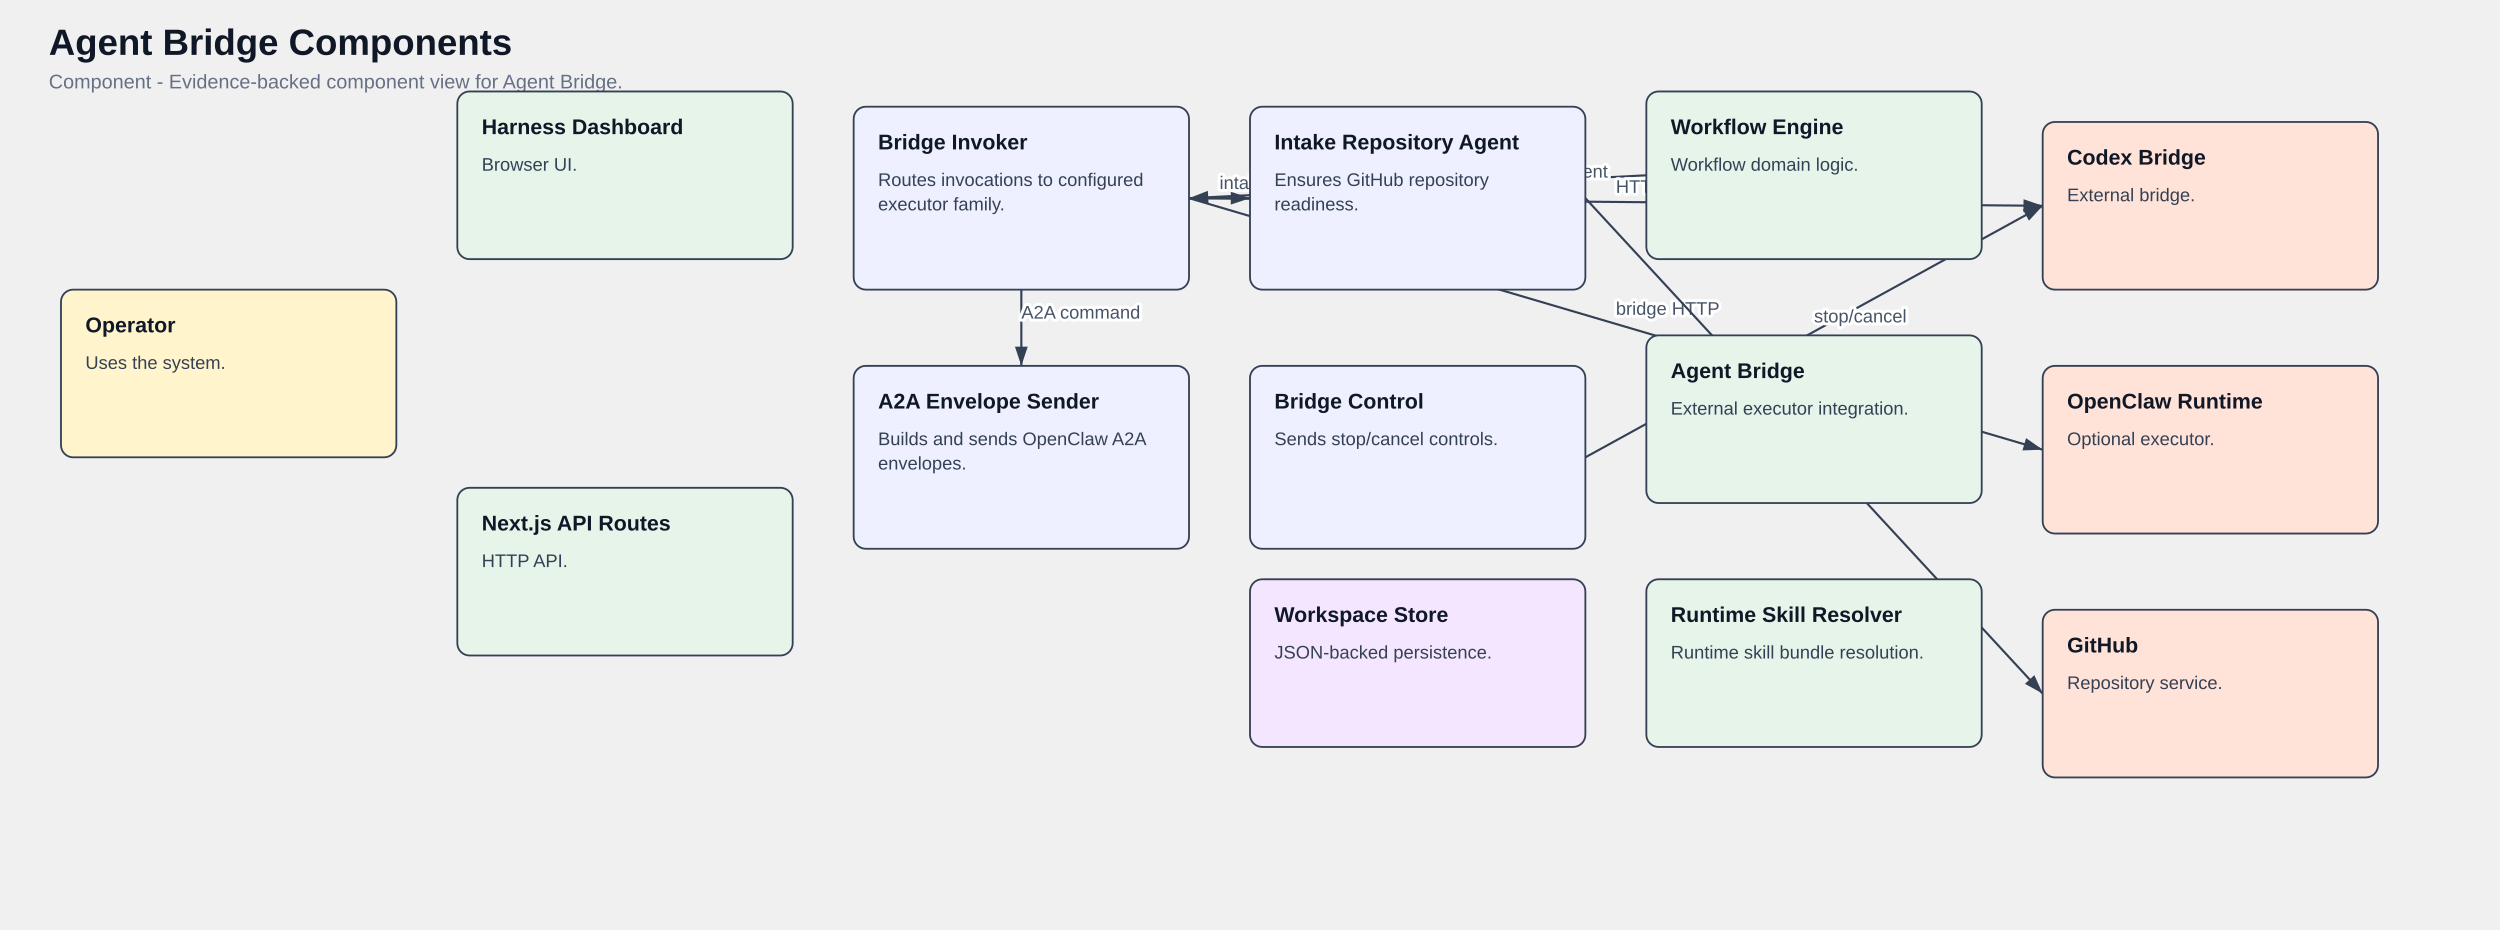
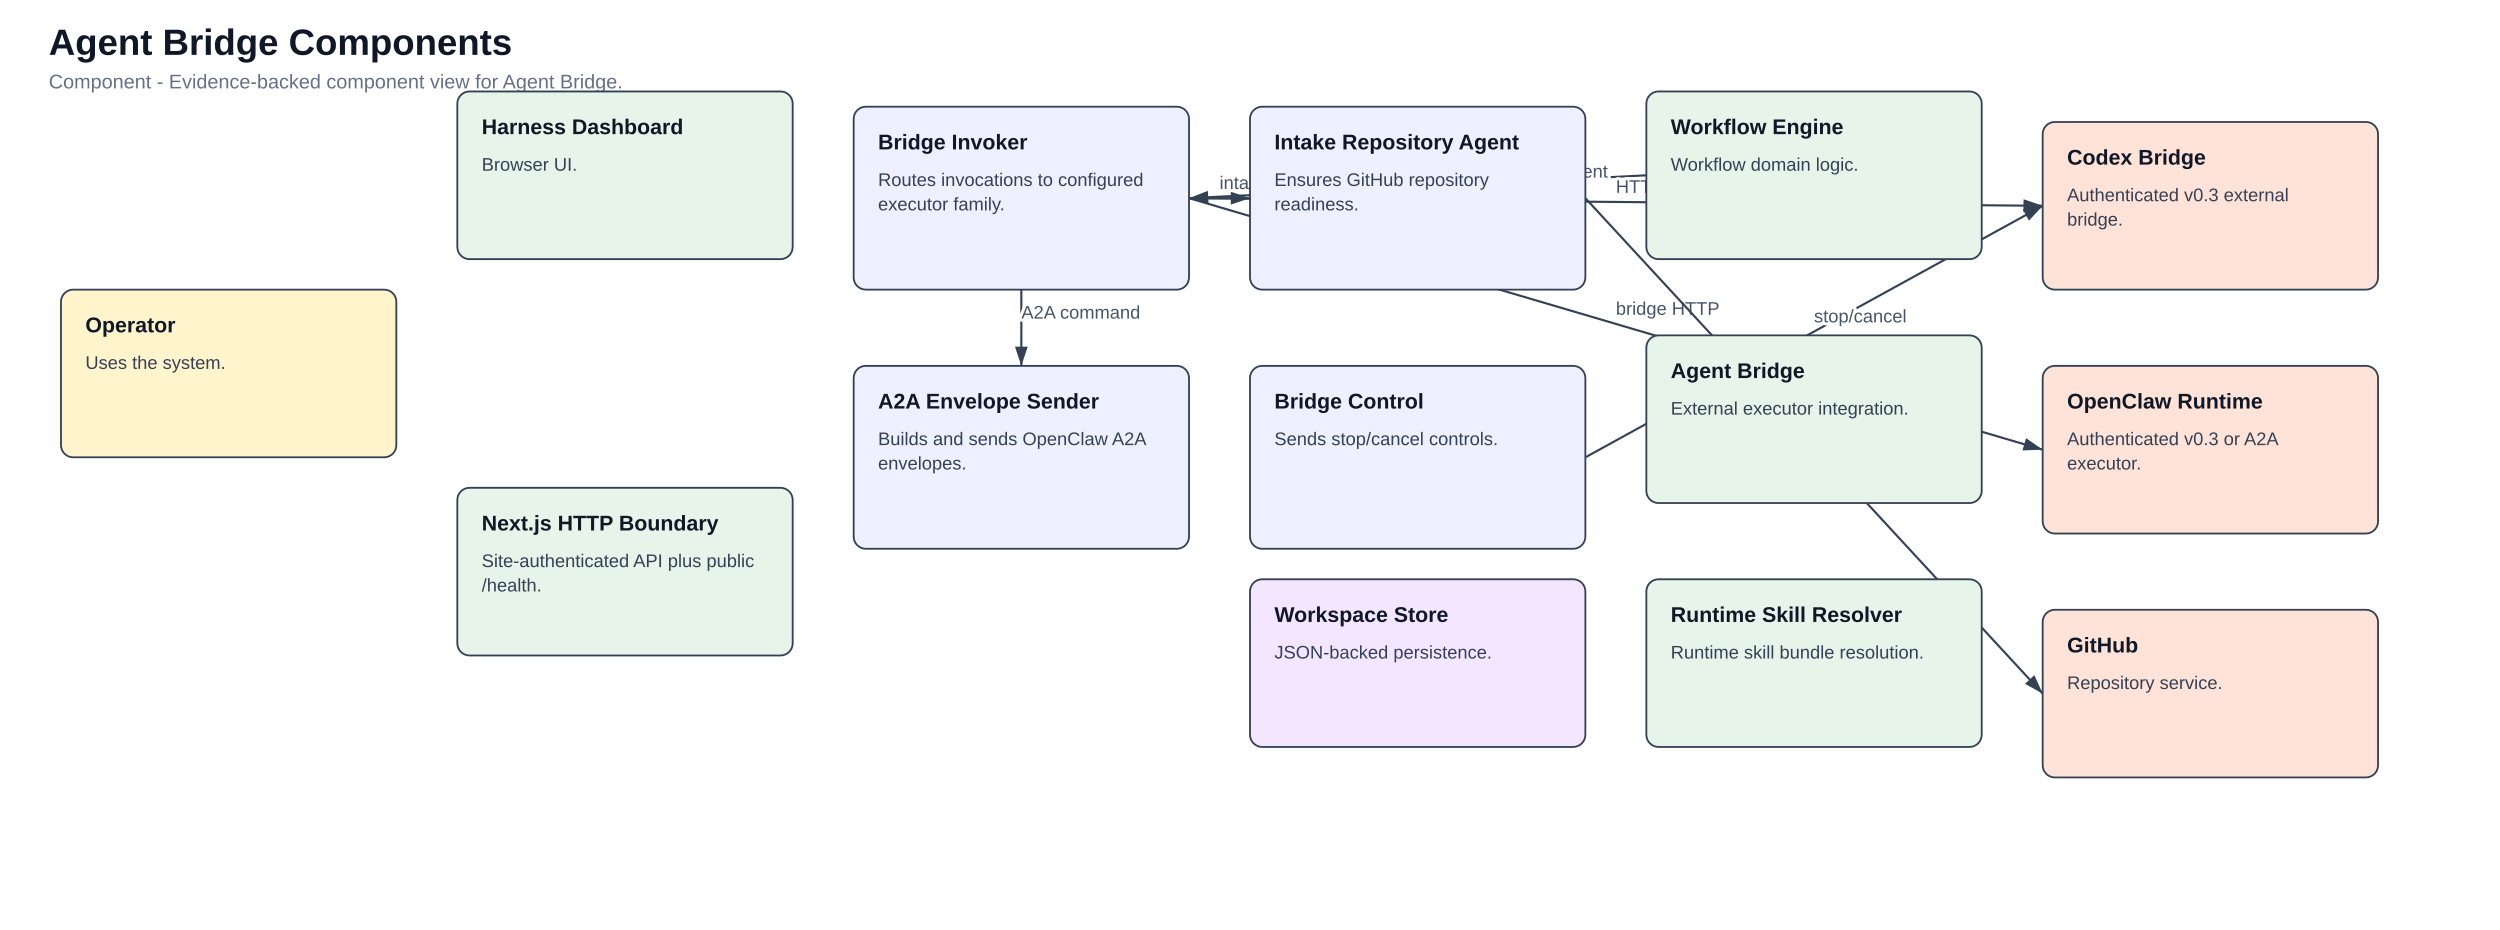
<svg xmlns="http://www.w3.org/2000/svg" width="1640" height="610" viewBox="0 0 1640 610" role="img" aria-labelledby="title desc">
  <defs>
    <marker id="arrow" markerWidth="10" markerHeight="10" refX="9" refY="3" orient="auto" markerUnits="strokeWidth">
      <path d="M0,0 L0,6 L9,3 z" fill="#344054" />
    </marker>
  </defs>
  <style>
    svg { background: #ffffff; font-family: Arial, Helvetica, sans-serif; }
    .diagram-title { fill: #101828; font-size: 24px; font-weight: 700; }
    .diagram-meta { fill: #667085; font-size: 13px; }
    .node { stroke: #344054; stroke-width: 1.2; }
    .node-title { fill: #101828; font-size: 14px; font-weight: 700; }
    .node-desc { fill: #344054; font-size: 12px; }
    .edge { stroke: #344054; stroke-width: 1.4; marker-end: url(#arrow); }
    .edge-label { fill: #475467; font-size: 12px; paint-order: stroke; stroke: #ffffff; stroke-width: 4px; stroke-linejoin: round; }
  </style>
+   <rect class="canvas-background" width="100%" height="100%" fill="#ffffff" />
  <text class="diagram-title" x="32" y="36">Agent Bridge Components</text>
  <text class="diagram-meta" x="32" y="58">Component - Evidence-backed component view for Agent Bridge.</text>
  <g class="edges">
    <line class="edge" x1="1080" y1="115" x2="780" y2="130" />
    <text class="edge-label" x="930" y="116.5">invokeConfiguredAgent</text>
    <line class="edge" x1="780" y1="130" x2="1340" y2="135" />
    <text class="edge-label" x="1060" y="126.5">HTTP bridge</text>
    <line class="edge" x1="780" y1="130" x2="1340" y2="295" />
    <text class="edge-label" x="1060" y="206.5">bridge HTTP</text>
    <line class="edge" x1="670" y1="190" x2="670" y2="240" />
    <text class="edge-label" x="670" y="209">A2A command</text>
    <line class="edge" x1="780" y1="130" x2="820" y2="130" />
    <text class="edge-label" x="800" y="124">intake repo</text>
    <line class="edge" x1="1040" y1="130" x2="1340" y2="455" />
    <text class="edge-label" x="1190" y="286.5">ensure repo</text>
    <line class="edge" x1="1040" y1="300" x2="1340" y2="135" />
    <text class="edge-label" x="1190" y="211.5">stop/cancel</text>
  </g>
  <g class="nodes">
    <rect class="node person" x="40" y="190" width="220" height="110" rx="8" fill="#fff4cc" />
    <text class="node-title" x="56" y="218">Operator</text>
    <text class="node-desc" x="56" y="242">Uses the system.</text>
    <rect class="node container" x="300" y="60" width="220" height="110" rx="8" fill="#e6f4ea" />
    <text class="node-title" x="316" y="88">Harness Dashboard</text>
    <text class="node-desc" x="316" y="112">Browser UI.</text>
    <rect class="node container" x="300" y="320" width="220" height="110" rx="8" fill="#e6f4ea" />
-     <text class="node-title" x="316" y="348">Next.js API Routes</text>
-     <text class="node-desc" x="316" y="372">HTTP API.</text>
+     <text class="node-title" x="316" y="348">Next.js HTTP Boundary</text>
+     <text class="node-desc" x="316" y="372">Site-authenticated API plus public</text>
+     <text class="node-desc" x="316" y="388">/health.</text>
    <rect class="node container" x="1080" y="60" width="220" height="110" rx="8" fill="#e6f4ea" />
    <text class="node-title" x="1096" y="88">Workflow Engine</text>
    <text class="node-desc" x="1096" y="112">Workflow domain logic.</text>
    <rect class="node container" x="1080" y="220" width="220" height="110" rx="8" fill="#e6f4ea" />
    <text class="node-title" x="1096" y="248">Agent Bridge</text>
    <text class="node-desc" x="1096" y="272">External executor integration.</text>
    <rect class="node container" x="1080" y="380" width="220" height="110" rx="8" fill="#e6f4ea" />
    <text class="node-title" x="1096" y="408">Runtime Skill Resolver</text>
    <text class="node-desc" x="1096" y="432">Runtime skill bundle resolution.</text>
    <rect class="node storage" x="820" y="380" width="220" height="110" rx="8" fill="#f5e6ff" />
    <text class="node-title" x="836" y="408">Workspace Store</text>
    <text class="node-desc" x="836" y="432">JSON-backed persistence.</text>
    <rect class="node external" x="1340" y="80" width="220" height="110" rx="8" fill="#ffe3d8" />
    <text class="node-title" x="1356" y="108">Codex Bridge</text>
-     <text class="node-desc" x="1356" y="132">External bridge.</text>
+     <text class="node-desc" x="1356" y="132">Authenticated v0.3 external</text>
+     <text class="node-desc" x="1356" y="148">bridge.</text>
    <rect class="node external" x="1340" y="240" width="220" height="110" rx="8" fill="#ffe3d8" />
    <text class="node-title" x="1356" y="268">OpenClaw Runtime</text>
-     <text class="node-desc" x="1356" y="292">Optional executor.</text>
+     <text class="node-desc" x="1356" y="292">Authenticated v0.3 or A2A</text>
+     <text class="node-desc" x="1356" y="308">executor.</text>
    <rect class="node external" x="1340" y="400" width="220" height="110" rx="8" fill="#ffe3d8" />
    <text class="node-title" x="1356" y="428">GitHub</text>
    <text class="node-desc" x="1356" y="452">Repository service.</text>
    <rect class="node component" x="560" y="70" width="220" height="120" rx="8" fill="#eef0ff" />
    <text class="node-title" x="576" y="98">Bridge Invoker</text>
    <text class="node-desc" x="576" y="122">Routes invocations to configured</text>
    <text class="node-desc" x="576" y="138">executor family.</text>
    <rect class="node component" x="820" y="70" width="220" height="120" rx="8" fill="#eef0ff" />
    <text class="node-title" x="836" y="98">Intake Repository Agent</text>
    <text class="node-desc" x="836" y="122">Ensures GitHub repository</text>
    <text class="node-desc" x="836" y="138">readiness.</text>
    <rect class="node component" x="560" y="240" width="220" height="120" rx="8" fill="#eef0ff" />
    <text class="node-title" x="576" y="268">A2A Envelope Sender</text>
    <text class="node-desc" x="576" y="292">Builds and sends OpenClaw A2A</text>
    <text class="node-desc" x="576" y="308">envelopes.</text>
    <rect class="node component" x="820" y="240" width="220" height="120" rx="8" fill="#eef0ff" />
    <text class="node-title" x="836" y="268">Bridge Control</text>
    <text class="node-desc" x="836" y="292">Sends stop/cancel controls.</text>
  </g>
</svg>
